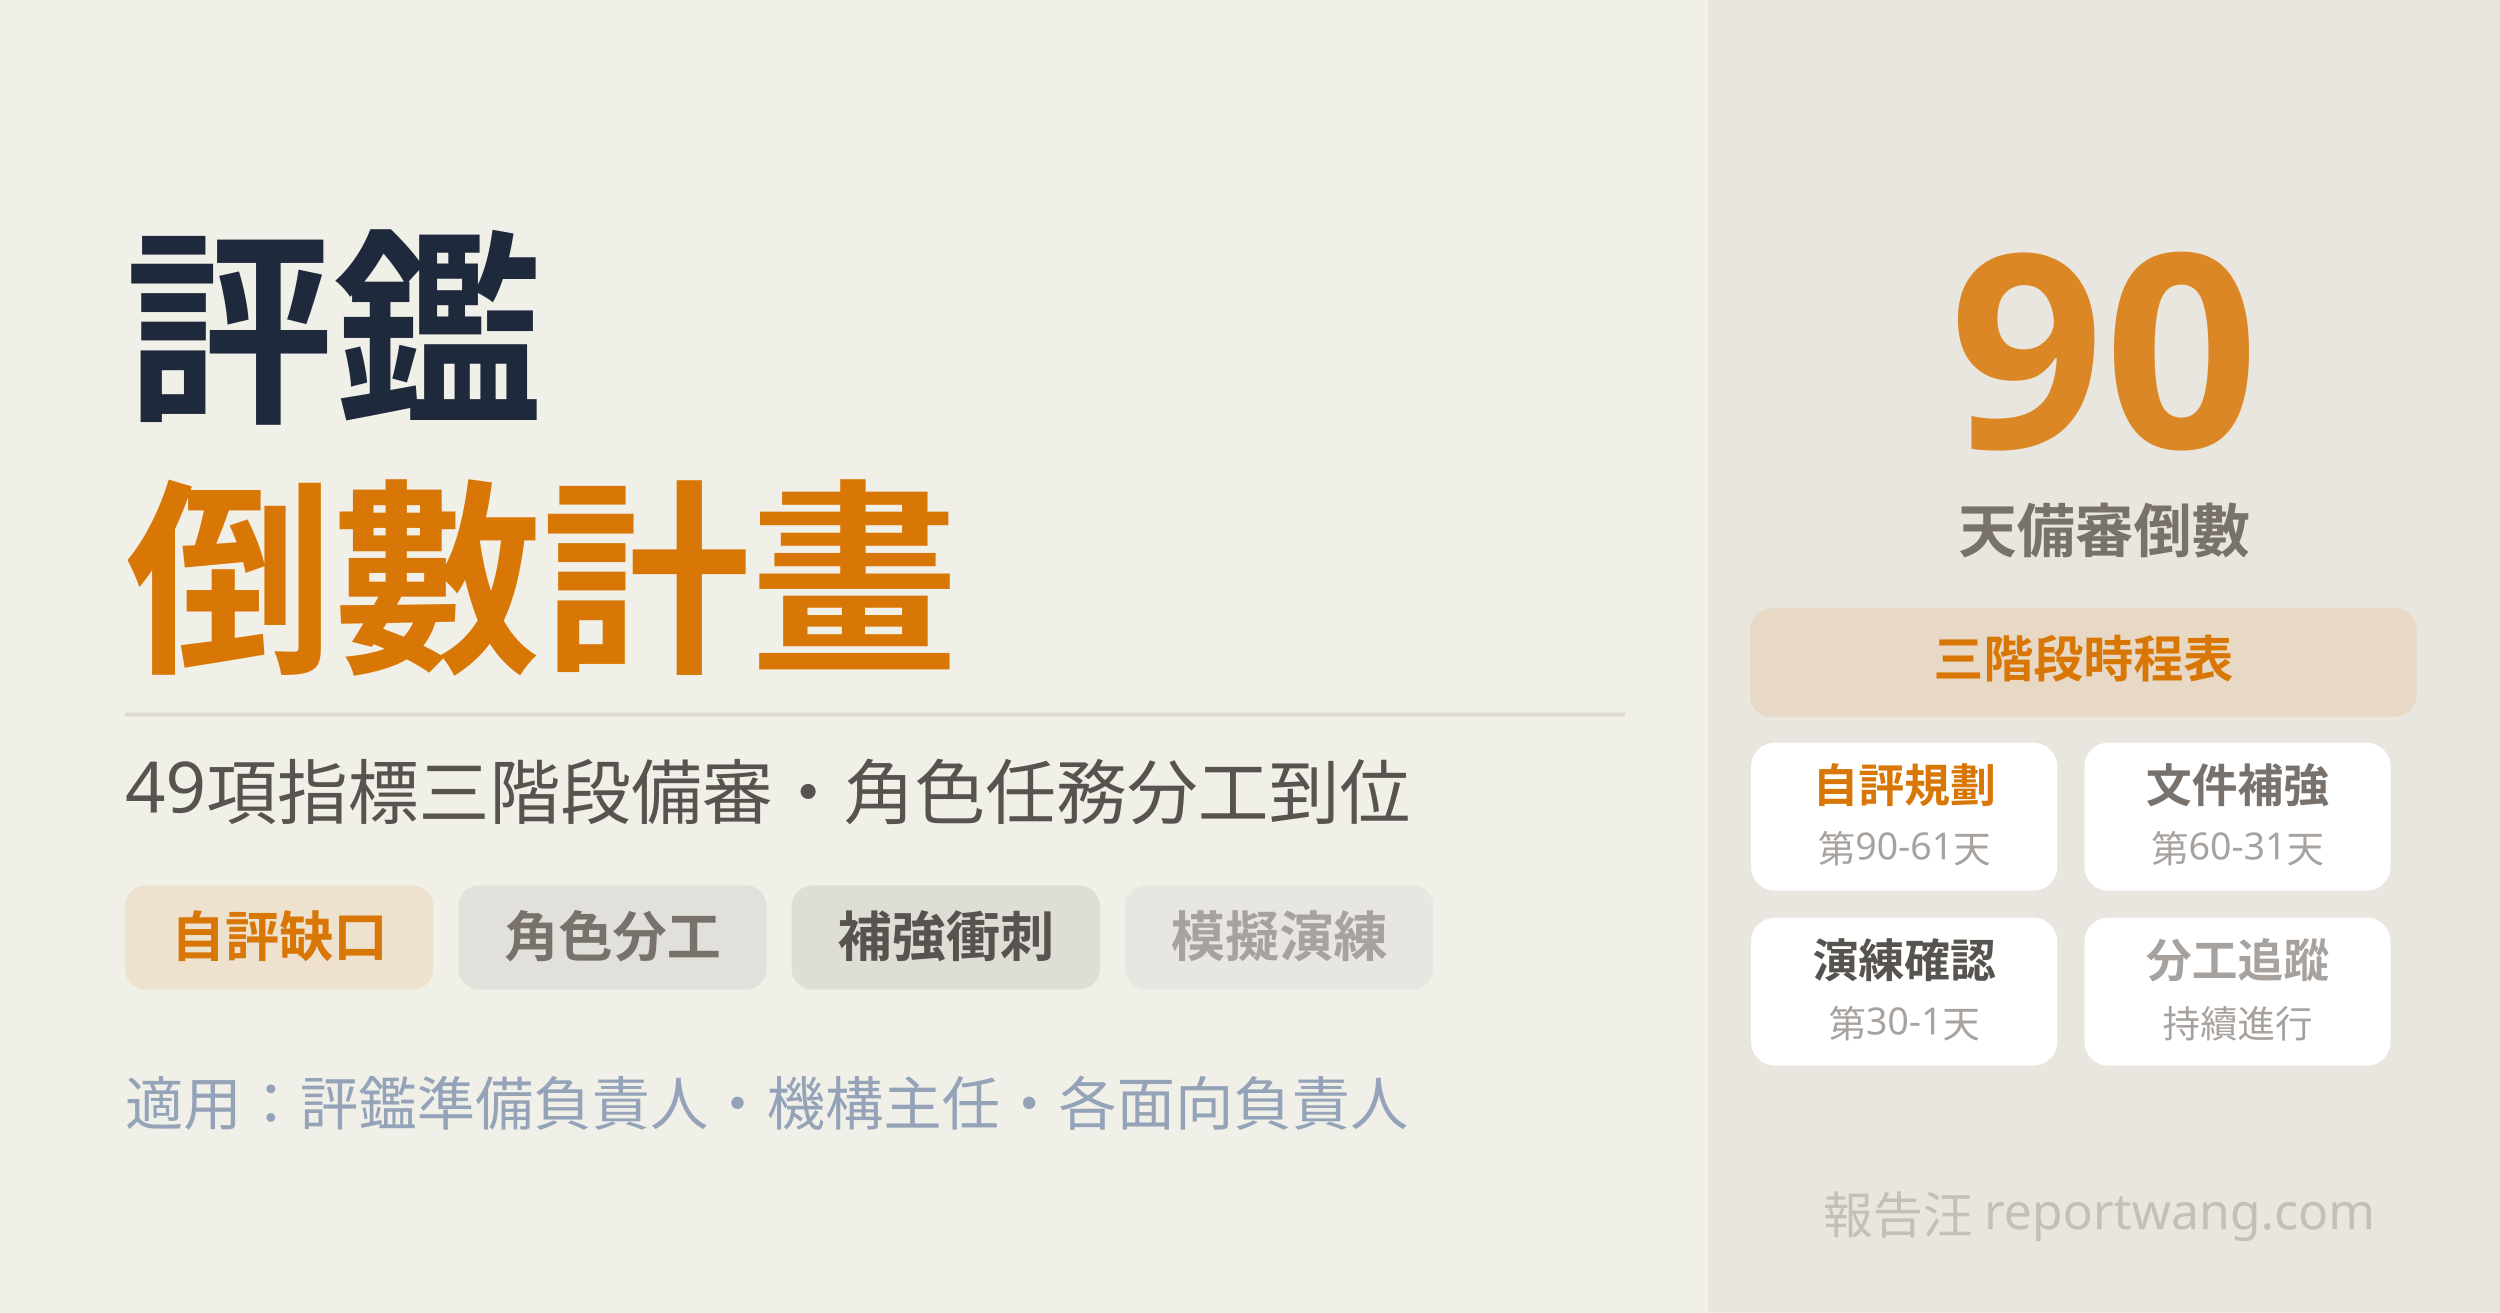
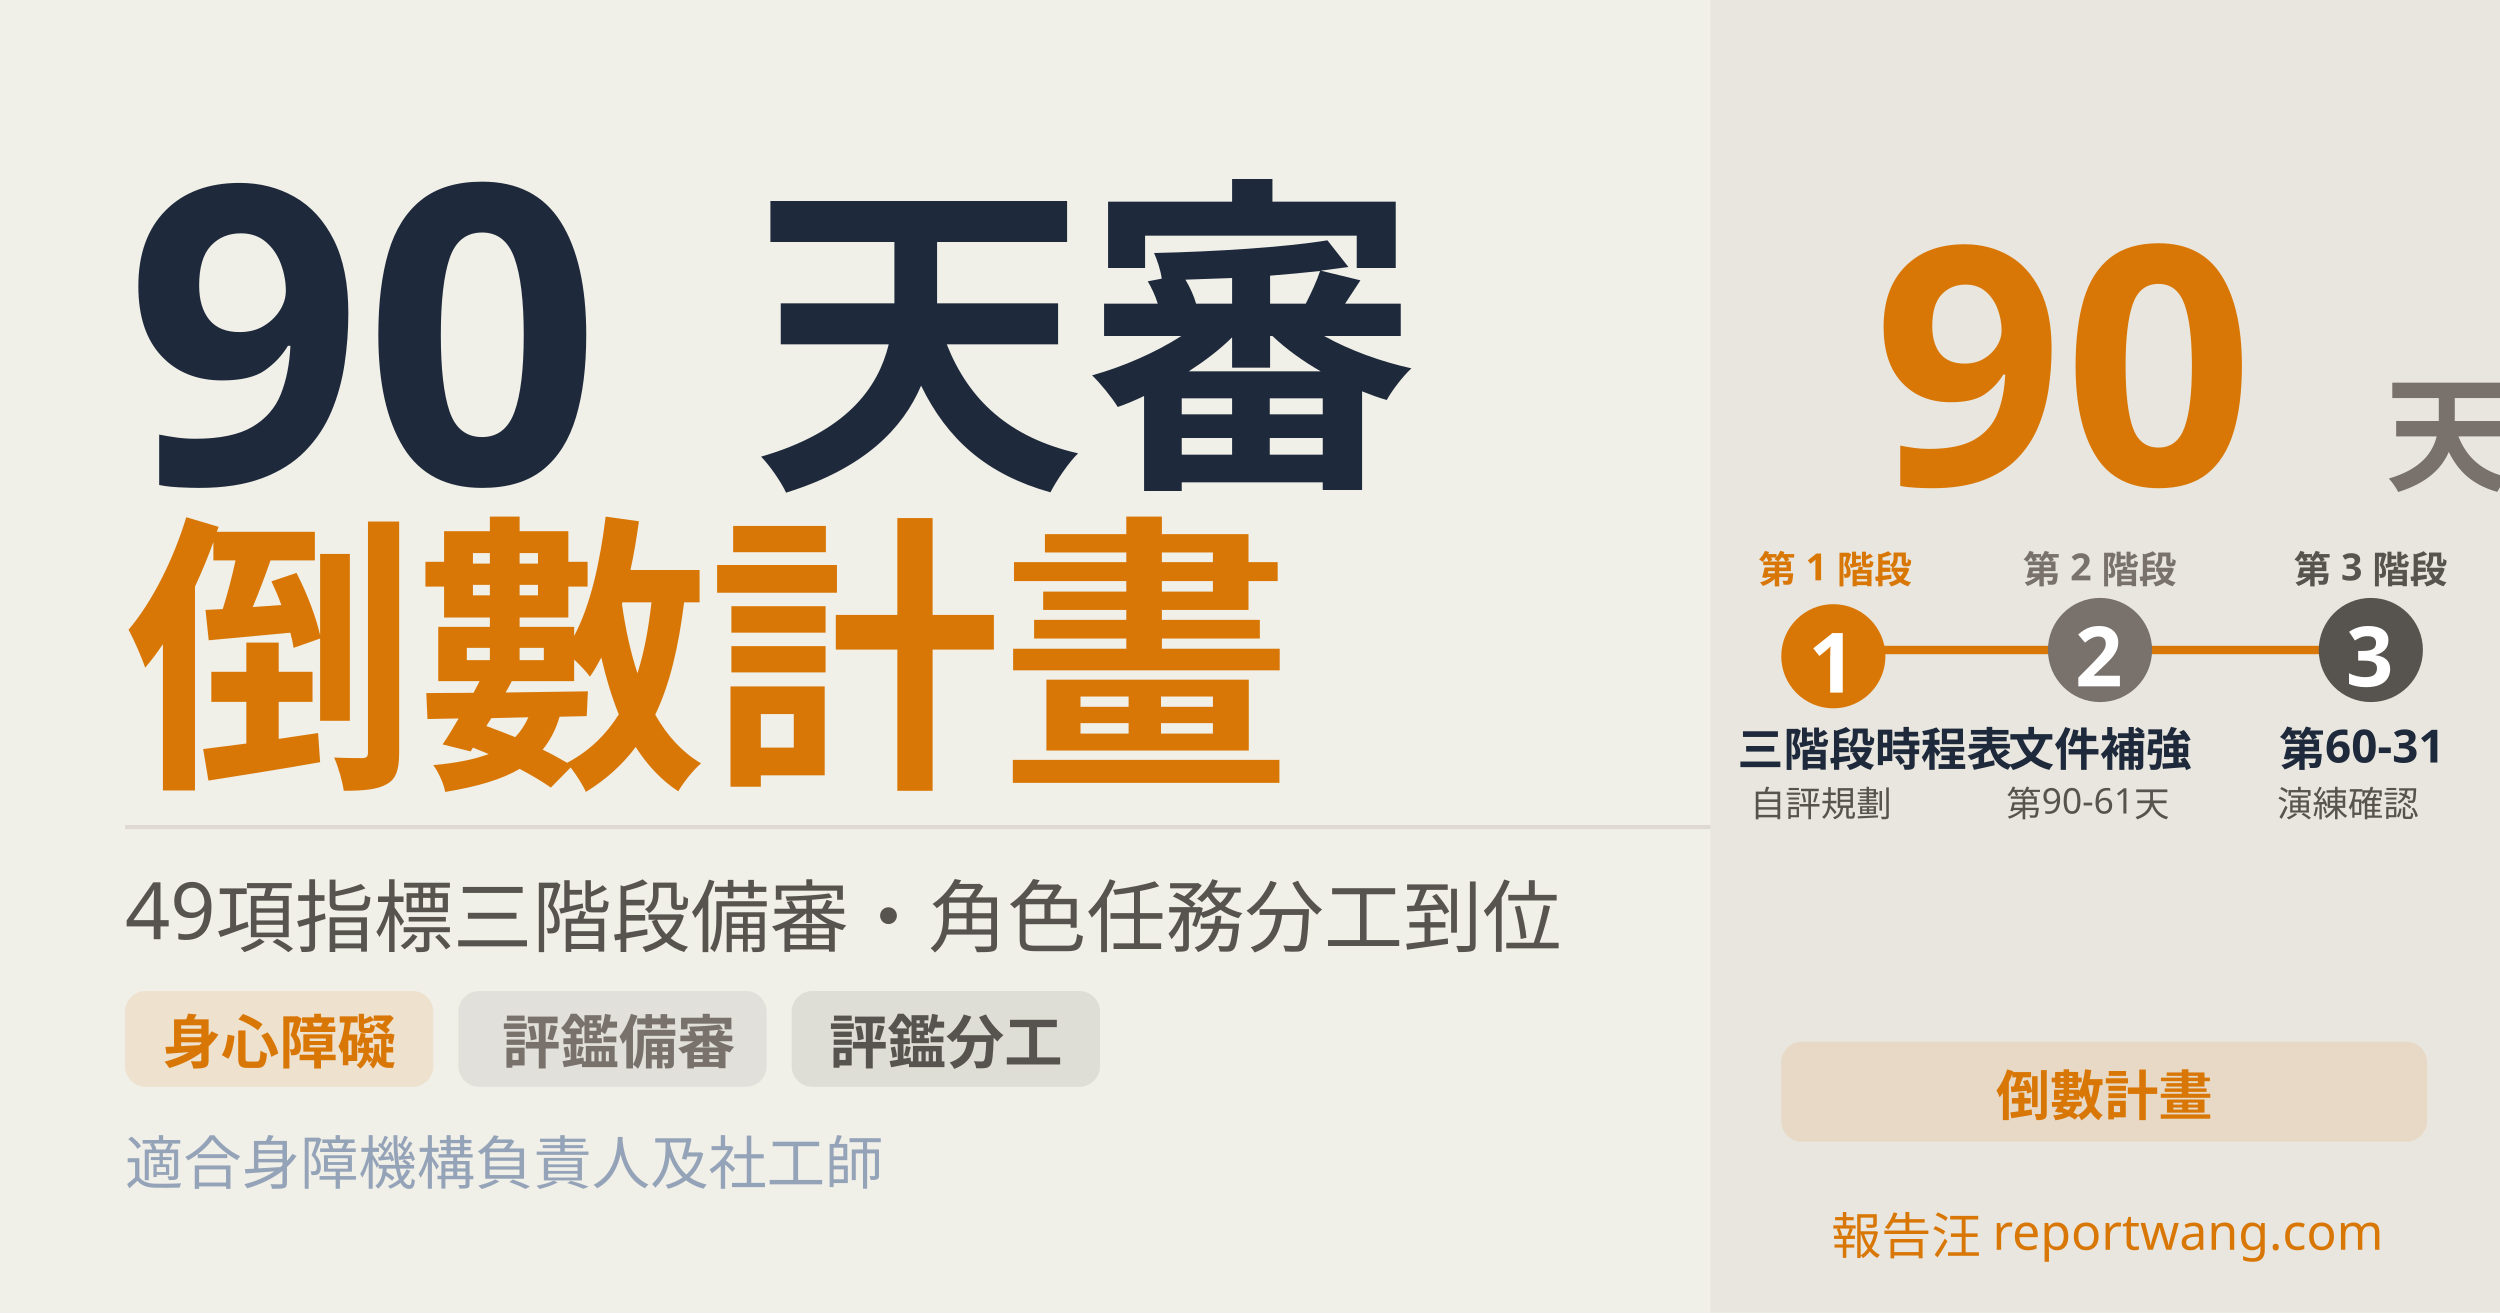
- <svg xmlns="http://www.w3.org/2000/svg" width="1200" height="630" viewBox="0 0 1200 630" font-family="'Noto Sans TC', sans-serif">
+ <svg xmlns="http://www.w3.org/2000/svg" width="1200" height="630" viewBox="0 0 1200 630" fill="none" font-family="'Noto Sans TC', sans-serif">
  <rect width="1200" height="630" fill="#f0efe8" />
-   <rect x="820" y="0" width="380" height="630" fill="#e8e6de" />
-   <text x="1010" y="215" font-size="130" font-weight="900" fill="#d97706" text-anchor="middle" opacity="0.85">90</text>
-   <text x="1010" y="265" font-size="28" fill="#78716c" text-anchor="middle" font-weight="600">天備審倒數</text>
-   <rect x="840" y="292" width="320" height="52" rx="10" fill="#d97706" opacity="0.12" />
-   <text x="1000" y="325" font-size="24" fill="#d97706" text-anchor="middle" font-weight="700">三階段時程表</text>
-   <rect x="840" y="356" width="148" height="72" rx="12" fill="white" stroke="#e8e6de" stroke-width="1" />
-   <text x="914" y="385" font-size="22" fill="#d97706" text-anchor="middle" font-weight="700">自評規劃</text>
-   <text x="914" y="414" font-size="18" fill="#a8a29e" text-anchor="middle">第90-61天</text>
-   <rect x="1000" y="356" width="148" height="72" rx="12" fill="white" stroke="#e8e6de" stroke-width="1" />
-   <text x="1074" y="385" font-size="22" fill="#78716c" text-anchor="middle" font-weight="700">文件補強</text>
-   <text x="1074" y="414" font-size="18" fill="#a8a29e" text-anchor="middle">第60-31天</text>
-   <rect x="840" y="440" width="148" height="72" rx="12" fill="white" stroke="#e8e6de" stroke-width="1" />
-   <text x="914" y="469" font-size="22" fill="#57534e" text-anchor="middle" font-weight="700">演練確認</text>
-   <text x="914" y="498" font-size="18" fill="#a8a29e" text-anchor="middle">第30-1天</text>
-   <rect x="1000" y="440" width="148" height="72" rx="12" fill="white" stroke="#e8e6de" stroke-width="1" />
-   <text x="1074" y="469" font-size="22" fill="#a8a29e" text-anchor="middle" font-weight="700">分工追蹤</text>
-   <text x="1074" y="498" font-size="18" fill="#a8a29e" text-anchor="middle">持續進行</text>
-   <text x="60" y="195" font-size="100" font-weight="900" fill="#1e293b">評鑑</text>
-   <text x="60" y="315" font-size="100" font-weight="900" fill="#d97706">倒數計畫</text>
-   <line x1="60" y1="343" x2="780" y2="343" stroke="#dedad3" stroke-width="2" />
-   <text x="60" y="390" font-size="34" fill="#57534e" font-weight="400">49項指標三階段備審・角色任務分工到位</text>
-   <rect x="60" y="425" width="148" height="50" rx="10" fill="#d97706" opacity="0.12" />
-   <text x="134" y="459" font-size="26" fill="#d97706" text-anchor="middle" font-weight="600">自評缺口</text>
-   <rect x="220" y="425" width="148" height="50" rx="10" fill="#78716c" opacity="0.12" />
-   <text x="294" y="459" font-size="26" fill="#78716c" text-anchor="middle" font-weight="600">角色分工</text>
-   <rect x="380" y="425" width="148" height="50" rx="10" fill="#57534e" opacity="0.12" />
-   <text x="454" y="459" font-size="26" fill="#57534e" text-anchor="middle" font-weight="600">補強衝刺</text>
-   <rect x="540" y="425" width="148" height="50" rx="10" fill="#a8a29e" opacity="0.12" />
-   <text x="614" y="459" font-size="26" fill="#a8a29e" text-anchor="middle" font-weight="600">模擬演練</text>
-   <text x="60" y="540" font-size="28" fill="#94a3b8">適用：評鑑準備負責人・機構主任・各面向負責人</text>
-   <text x="1140" y="592" font-size="24" fill="#c4bfb8" text-anchor="end" font-weight="400">報告汪 reportwang.com</text>
+   <g clip-path="url(#clip-disability-welfare-prep-timeline)">
+     <path d="M1200 0H0V630H1200V0Z" fill="#F0EFE8" />
+     <path d="M1201 0H821V630H1201V0Z" fill="#E8E6DE" />
+     <text fill="#D97706" style="white-space: pre" xml:space="preserve" font-size="160" font-weight="bold" letter-spacing="0em">
+       <tspan x="899" y="232.76">90</tspan>
+     </text>
+     <text fill="#78716C" style="white-space: pre" xml:space="preserve" font-size="60" font-weight="bold" letter-spacing="0em">
+       <tspan x="1145" y="230.66">天審</tspan>
+     </text>
+     <text fill="#D97706" style="white-space: pre" xml:space="preserve" font-size="18" font-weight="bold" letter-spacing="0em">
+       <tspan x="844" y="279.848">第 1 階段</tspan>
+     </text>
+     <text fill="#78716C" style="white-space: pre" xml:space="preserve" font-size="18" font-weight="bold" letter-spacing="0em">
+       <tspan x="971" y="279.848">第 2 階段</tspan>
+     </text>
+     <text fill="#57534E" style="white-space: pre" xml:space="preserve" font-size="18" font-weight="bold" letter-spacing="0em">
+       <tspan x="1101" y="279.848">第 3 階段</tspan>
+     </text>
+     <path d="M893 312H988" stroke="#D97706" stroke-width="4" stroke-linecap="round" />
+     <path d="M1028 312H1123" stroke="#D97706" stroke-width="4" stroke-linecap="round" />
+     <path d="M880 340C893.807 340 905 328.807 905 315C905 301.193 893.807 290 880 290C866.193 290 855 301.193 855 315C855 328.807 866.193 340 880 340Z" fill="#D97706" />
+     <text fill="white" style="white-space: pre" xml:space="preserve" font-size="40" font-weight="bold" letter-spacing="0em">
+       <tspan x="868" y="332.44">1</tspan>
+     </text>
+     <path d="M1008 337C1021.81 337 1033 325.807 1033 312C1033 298.193 1021.81 287 1008 287C994.193 287 983 298.193 983 312C983 325.807 994.193 337 1008 337Z" fill="#78716C" />
+     <text fill="white" style="white-space: pre" xml:space="preserve" font-size="40" font-weight="bold" letter-spacing="0em">
+       <tspan x="996" y="329.44">2</tspan>
+     </text>
+     <path d="M1138 337C1151.81 337 1163 325.807 1163 312C1163 298.193 1151.81 287 1138 287C1124.19 287 1113 298.193 1113 312C1113 325.807 1124.19 337 1138 337Z" fill="#57534E" />
+     <text fill="white" style="white-space: pre" xml:space="preserve" font-size="40" font-weight="bold" letter-spacing="0em">
+       <tspan x="1126" y="329.44">3</tspan>
+     </text>
+     <text fill="#1E293B" style="white-space: pre" xml:space="preserve" font-size="22" font-weight="bold" letter-spacing="0em">
+       <tspan x="834" y="367.592">三階段時程表</tspan>
+     </text>
+     <text fill="#57534E" style="white-space: pre" xml:space="preserve" font-size="17" letter-spacing="0em">
+       <tspan x="840" y="391.912">自評規劃</tspan>
+     </text>
+     <text fill="#1E293B" style="white-space: pre" xml:space="preserve" font-size="22" font-weight="bold" letter-spacing="0em">
+       <tspan x="964" y="367.592">文件補強</tspan>
+     </text>
+     <text fill="#57534E" style="white-space: pre" xml:space="preserve" font-size="17" letter-spacing="0em">
+       <tspan x="963" y="391.912">第90-61天</tspan>
+     </text>
+     <text fill="#1E293B" style="white-space: pre" xml:space="preserve" font-size="22" font-weight="bold" letter-spacing="0em">
+       <tspan x="1094" y="367.592">第60-31</tspan>
+     </text>
+     <text fill="#57534E" style="white-space: pre" xml:space="preserve" font-size="17" letter-spacing="0em">
+       <tspan x="1093" y="391.912">演練確認</tspan>
+     </text>
+     <path opacity="0.12" d="M1155 500H865C859.477 500 855 504.477 855 510V538C855 543.523 859.477 548 865 548H1155C1160.52 548 1165 543.523 1165 538V510C1165 504.477 1160.52 500 1155 500Z" fill="#D97706" />
+     <text fill="#D97706" style="white-space: pre" xml:space="preserve" font-size="26" font-weight="bold" letter-spacing="0em">
+       <tspan x="958.000" y="535.336">倒數計畫</tspan>
+     </text>
+     <text fill="#1E293B" style="white-space: pre" xml:space="preserve" font-size="200" font-weight="bold" letter-spacing="0em">
+       <tspan x="60" y="232.2">90 </tspan>
+     </text>
+     <text fill="#1E293B" style="white-space: pre" xml:space="preserve" font-size="160" font-weight="bold" letter-spacing="0em">
+       <tspan x="361" y="221.76">天審</tspan>
+     </text>
+     <text fill="#D97706" style="white-space: pre" xml:space="preserve" font-size="140" font-weight="bold" letter-spacing="0em">
+       <tspan x="60" y="366.98">倒數計畫</tspan>
+     </text>
+     <path d="M60 397L821 397" stroke="#DEDAD3" stroke-width="2" />
+     <text fill="#57534E" style="white-space: pre" xml:space="preserve" font-size="38" letter-spacing="0em">
+       <tspan x="60" y="450.816">49項指標三階段備審・角色任務分工到位</tspan>
+     </text>
+     <path opacity="0.12" d="M198 475.68H70C64.477 475.68 60 480.157 60 485.68V511.68C60 517.203 64.477 521.68 70 521.68H198C203.523 521.68 208 517.203 208 511.68V485.68C208 480.157 203.523 475.68 198 475.68Z" fill="#D97706" />
+     <text fill="#D97706" style="white-space: pre" xml:space="preserve" font-size="28" font-weight="bold" letter-spacing="0em">
+       <tspan x="78" y="510.388">身心障礙</tspan>
+     </text>
+     <path opacity="0.12" d="M358 475.68H230C224.477 475.68 220 480.157 220 485.68V511.68C220 517.203 224.477 521.68 230 521.68H358C363.523 521.68 368 517.203 368 511.68V485.68C368 480.157 363.523 475.68 358 475.68Z" fill="#78716C" />
+     <text fill="#78716C" style="white-space: pre" xml:space="preserve" font-size="28" font-weight="bold" letter-spacing="0em">
+       <tspan x="241" y="510.388">評鑑備審</tspan>
+     </text>
+     <path opacity="0.12" d="M518 475.68H390C384.477 475.68 380 480.157 380 485.68V511.68C380 517.203 384.477 521.68 390 521.68H518C523.523 521.68 528 517.203 528 511.68V485.68C528 480.157 523.523 475.68 518 475.68Z" fill="#57534E" />
+     <text fill="#57534E" style="white-space: pre" xml:space="preserve" font-size="28" font-weight="bold" letter-spacing="0em">
+       <tspan x="398" y="510.388">評鑑分工</tspan>
+     </text>
+     <text fill="#94A3B8" style="white-space: pre" xml:space="preserve" font-size="28" letter-spacing="0em">
+       <tspan x="60" y="568.388">適合身障機構負責人及社工師</tspan>
+     </text>
+     <text fill="#D97706" style="white-space: pre" xml:space="preserve" font-size="24" letter-spacing="0em">
+       <tspan x="879.008" y="601.892">報告汪 reportwang.com</tspan>
+     </text>
+   </g>
+   <defs>
+     <clipPath id="clip-disability-welfare-prep-timeline">
+       <rect width="1200" height="630" fill="white" />
+     </clipPath>
+   </defs>
</svg>
